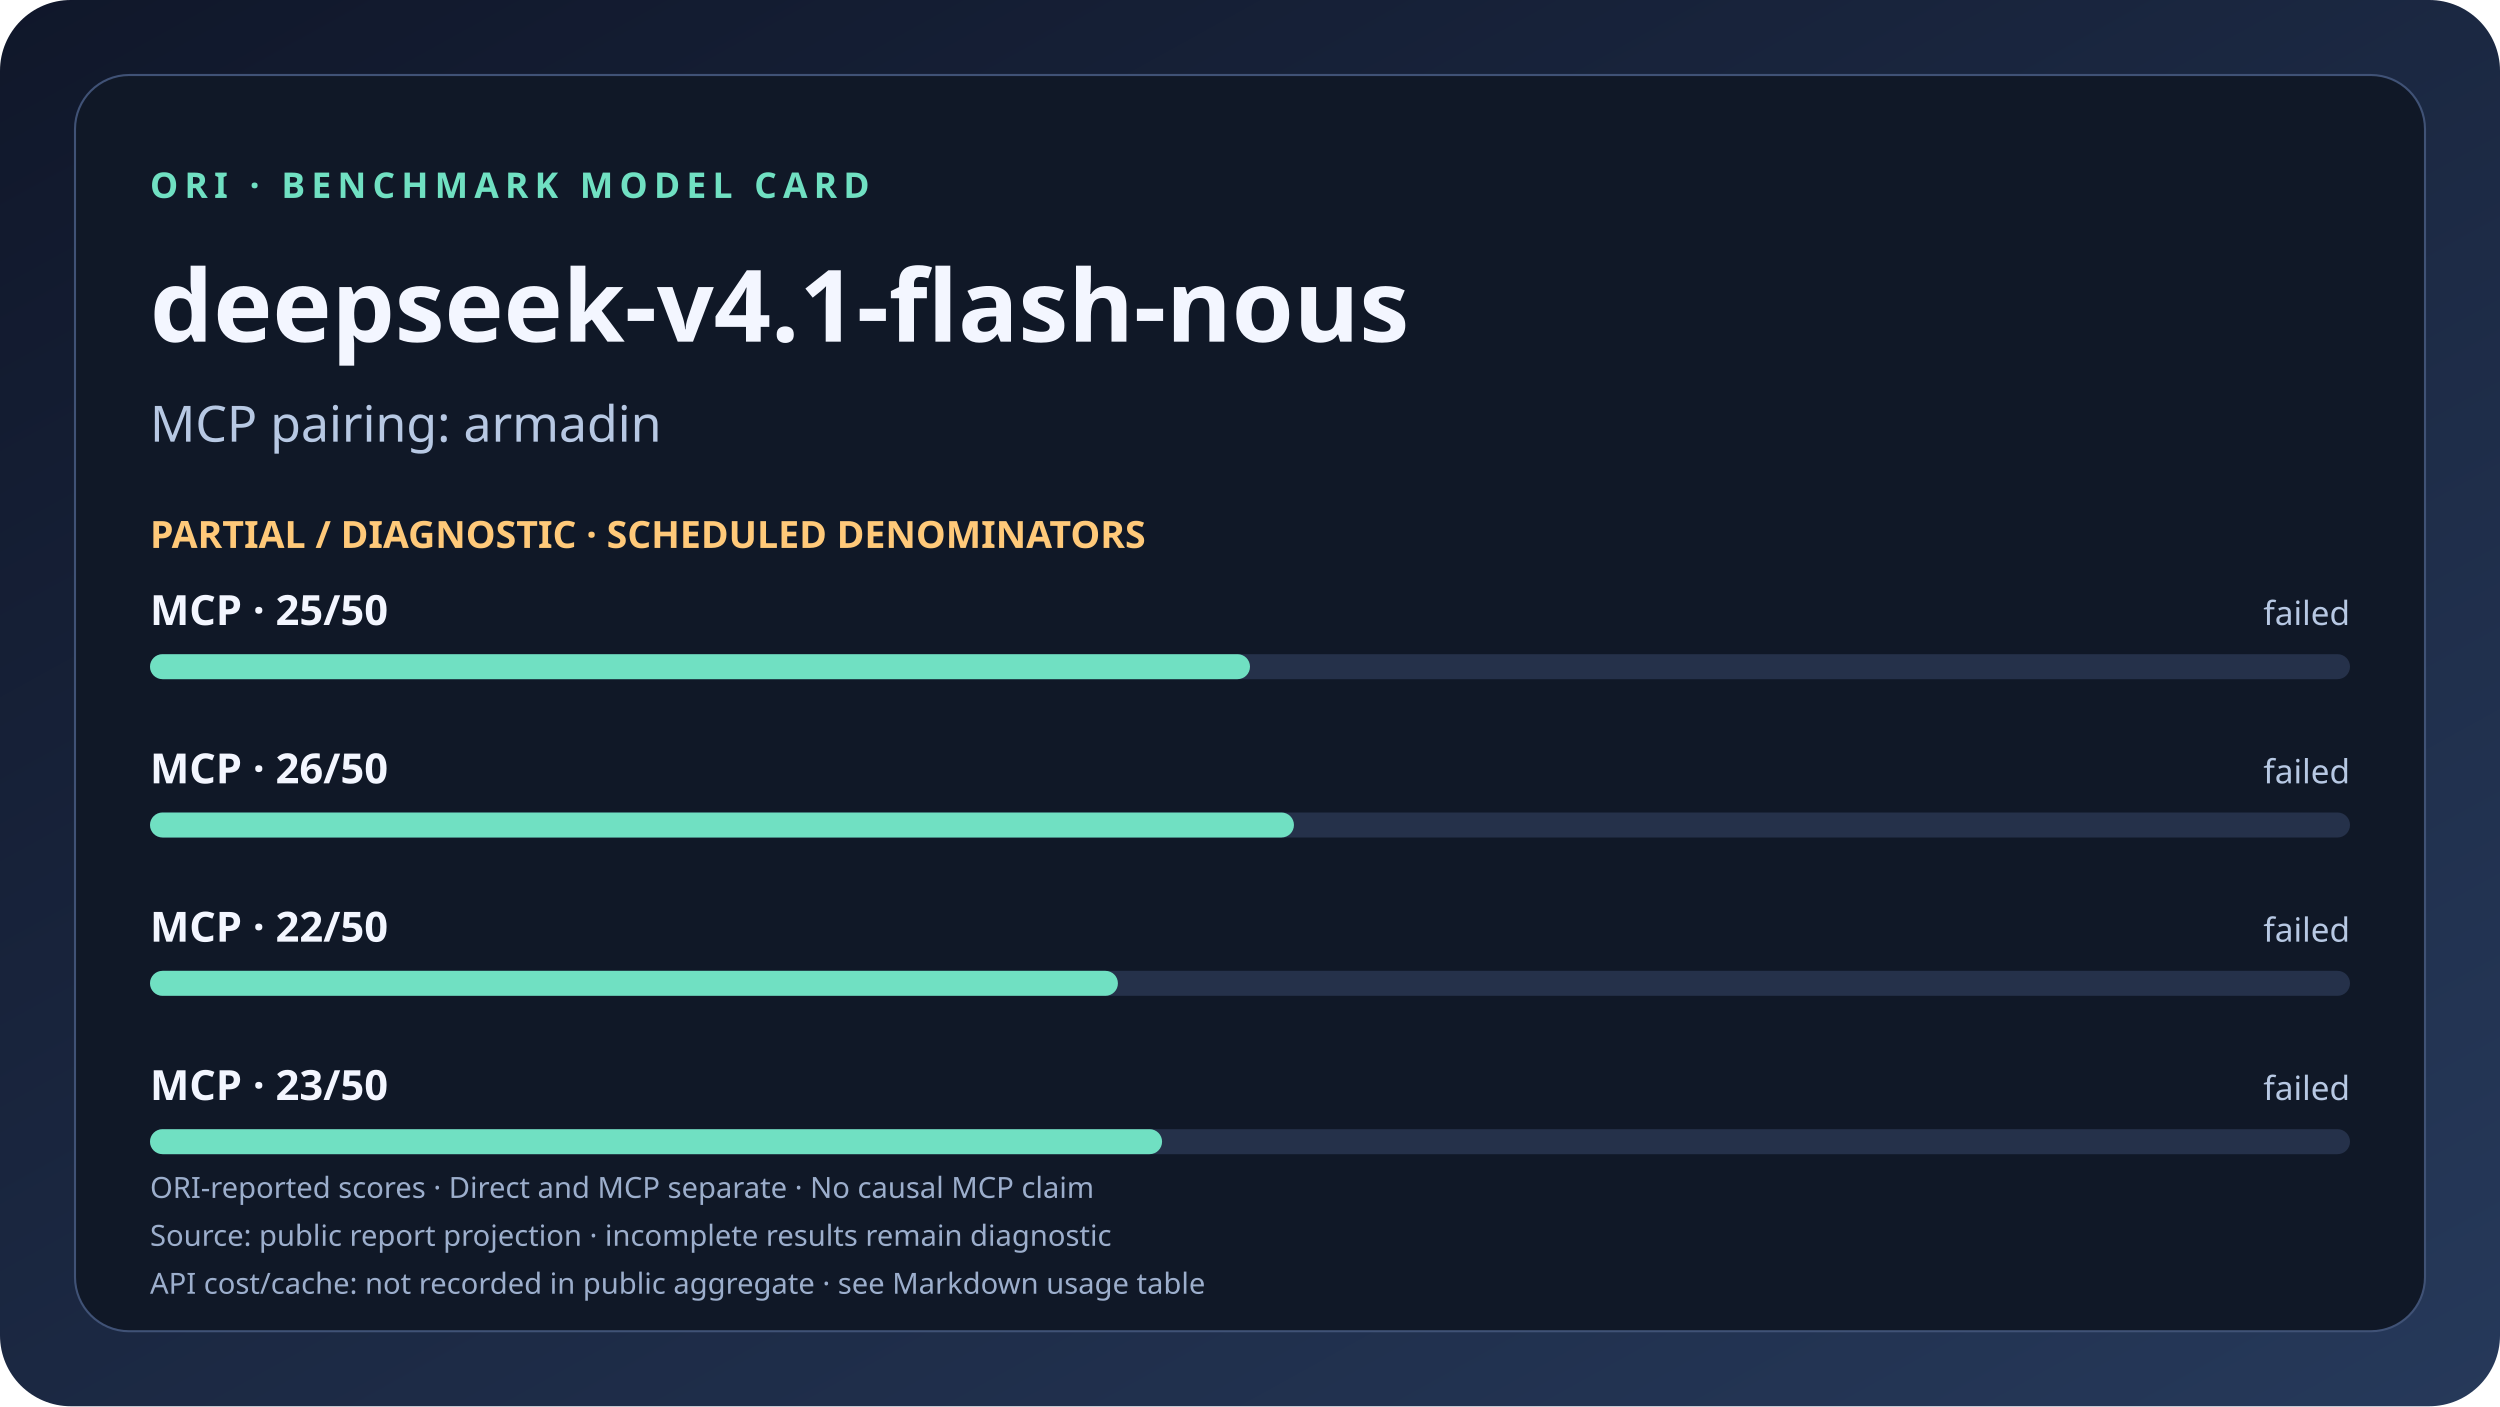
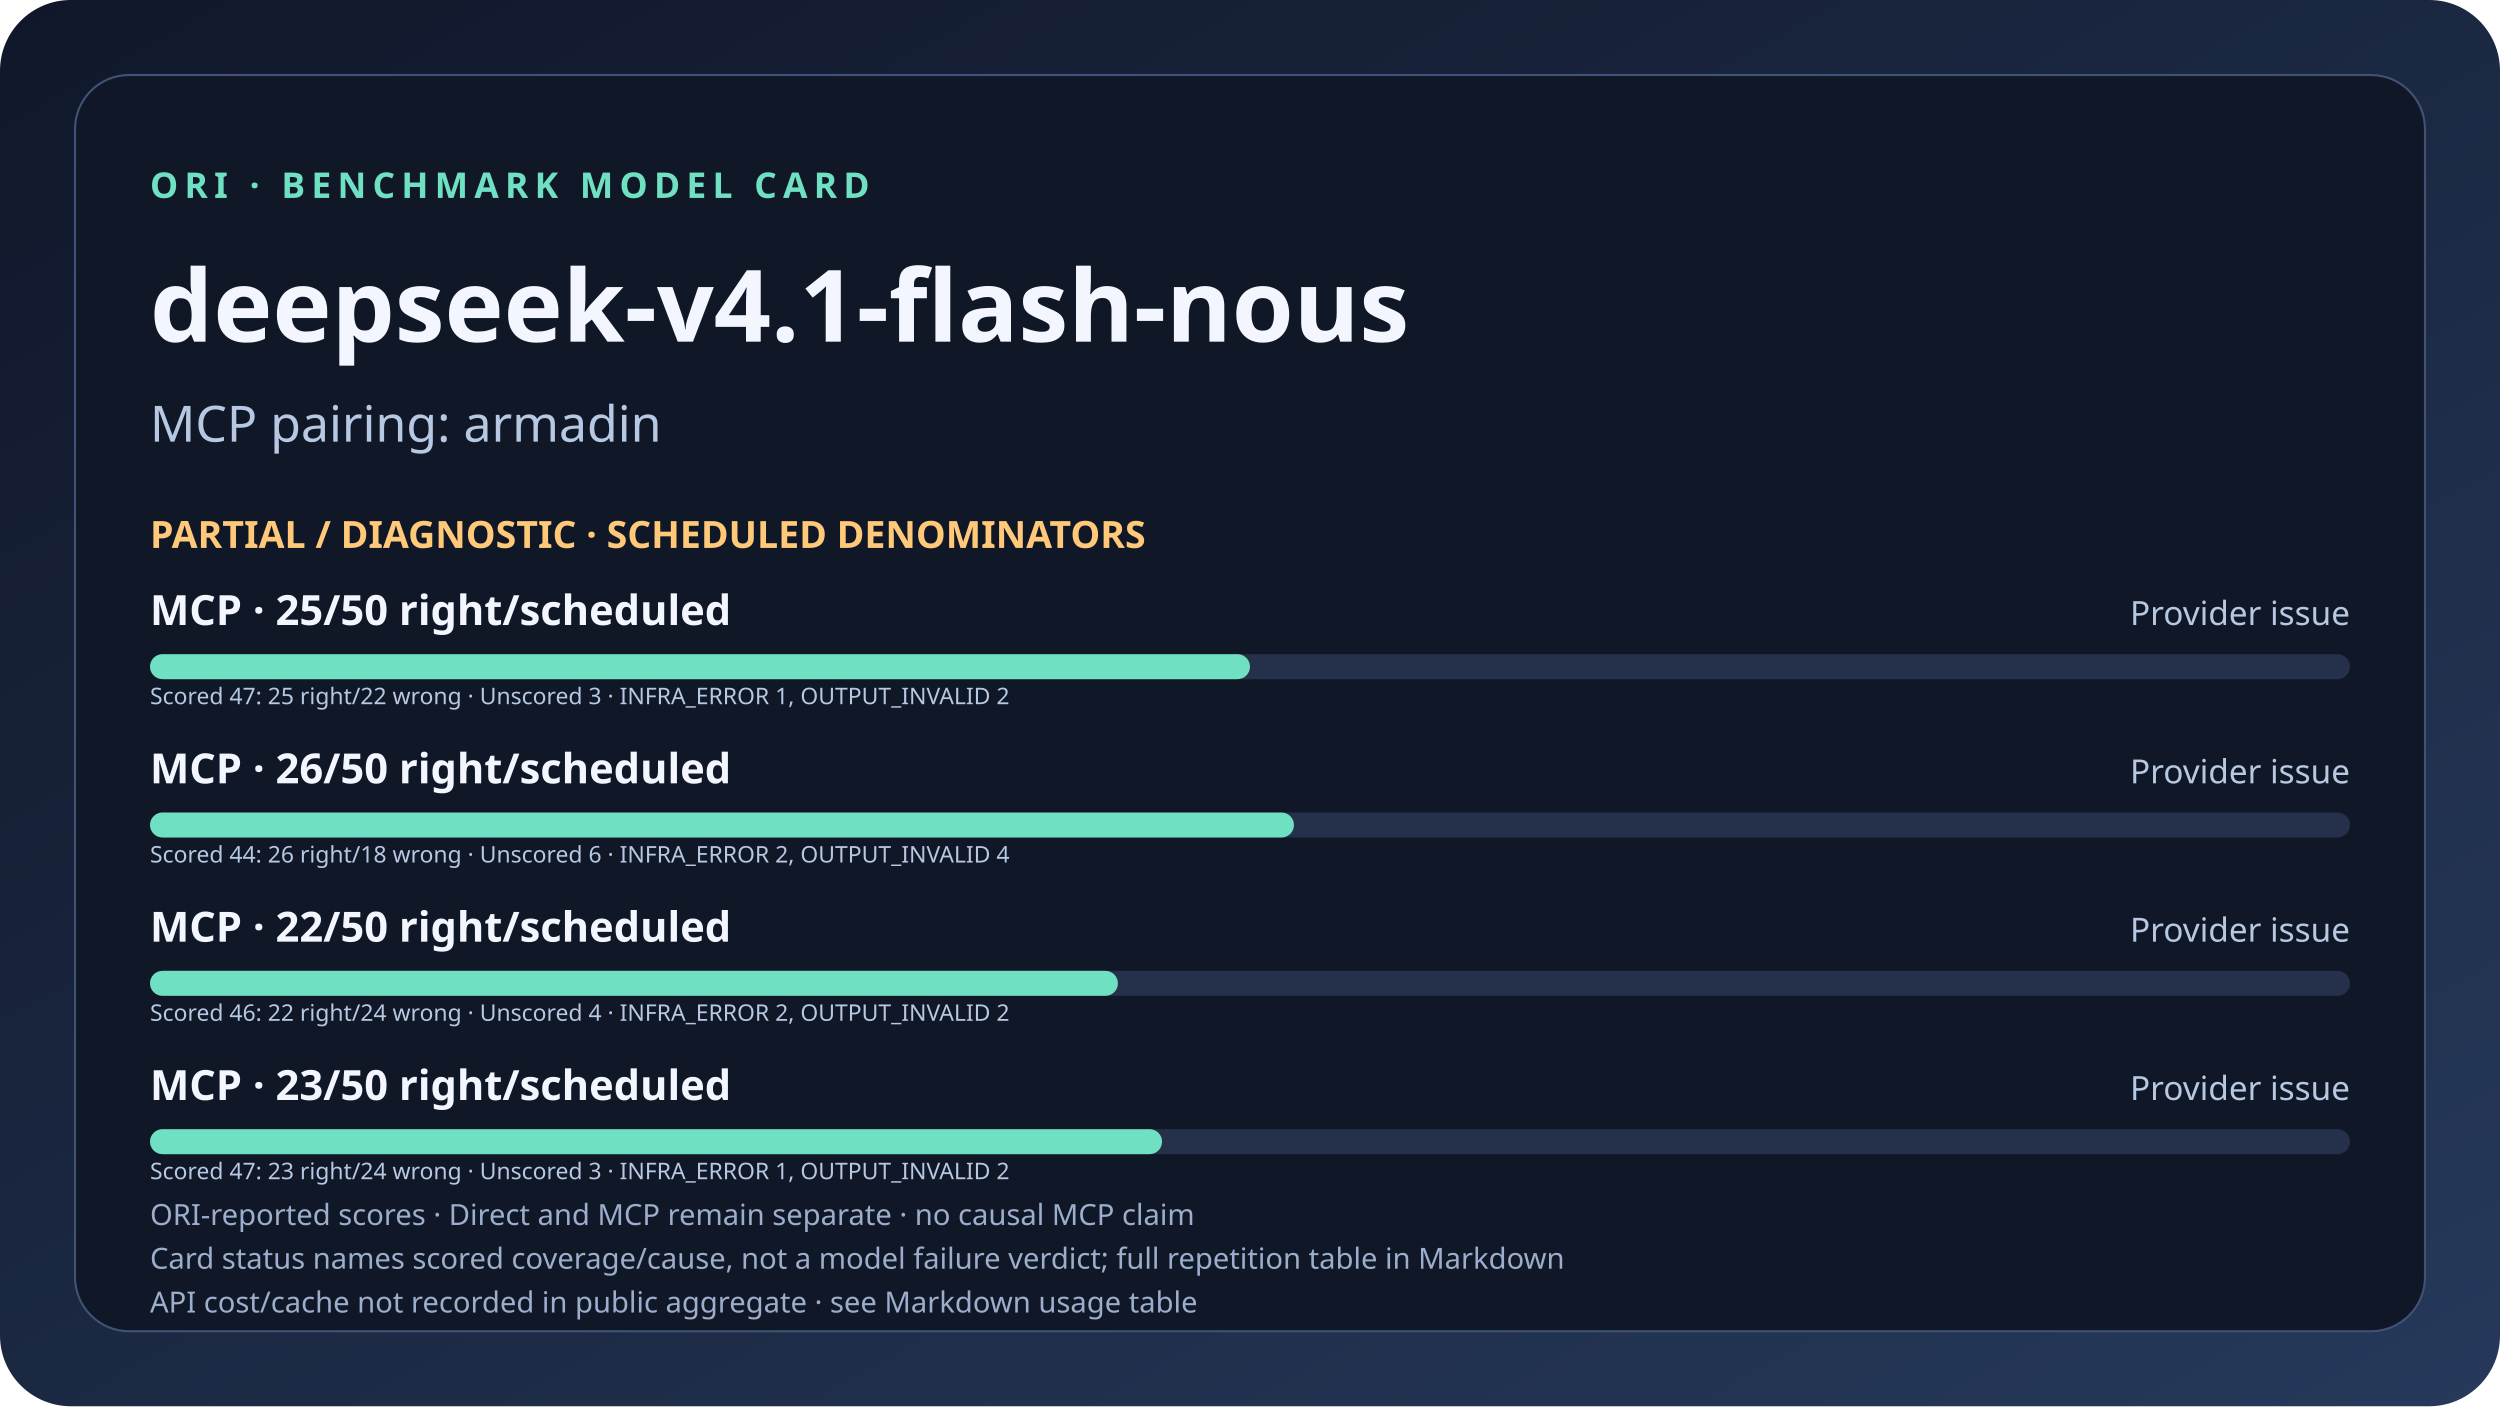
<svg xmlns="http://www.w3.org/2000/svg" width="1200" height="675" viewBox="0 0 1200 675">
  <defs>
    <linearGradient id="bg" x1="0" y1="0" x2="1" y2="1">
      <stop stop-color="#10172a" />
      <stop offset="1" stop-color="#26395a" />
    </linearGradient>
  </defs>
  <rect width="1200" height="675" rx="34" fill="url(#bg)" />
  <rect x="36" y="36" width="1128" height="603" rx="26" fill="#101827" stroke="#405276" />
  <text x="72" y="95" class="eyebrow">ORI · BENCHMARK MODEL CARD</text>
  <text x="72" y="164" class="title">deepseek-v4.1-flash-nous</text>
  <text x="72" y="212" class="pairing">MCP pairing: armadin</text>
  <text x="72" y="263" class="status">PARTIAL / DIAGNOSTIC · SCHEDULED DENOMINATORS</text>
-   <text x="72" y="300" class="label">MCP · 25/50</text>
-   <text x="1128" y="300" text-anchor="end" class="state">failed</text>
+   <text x="72" y="300" class="label">MCP · 25/50 right/scheduled</text>
+   <text x="1128" y="300" text-anchor="end" class="state">Provider issue</text>
  <rect x="72" y="314" width="1056" height="12" rx="6" fill="#25314a" />
  <rect x="72" y="314" width="528.0" height="12" rx="6" fill="#70e0c2" />
-   <text x="72" y="376" class="label">MCP · 26/50</text>
-   <text x="1128" y="376" text-anchor="end" class="state">failed</text>
+   <text x="72" y="376" class="label">MCP · 26/50 right/scheduled</text>
+   <text x="1128" y="376" text-anchor="end" class="state">Provider issue</text>
  <rect x="72" y="390" width="1056" height="12" rx="6" fill="#25314a" />
  <rect x="72" y="390" width="549.1" height="12" rx="6" fill="#70e0c2" />
-   <text x="72" y="452" class="label">MCP · 22/50</text>
-   <text x="1128" y="452" text-anchor="end" class="state">failed</text>
+   <text x="72" y="452" class="label">MCP · 22/50 right/scheduled</text>
+   <text x="1128" y="452" text-anchor="end" class="state">Provider issue</text>
  <rect x="72" y="466" width="1056" height="12" rx="6" fill="#25314a" />
  <rect x="72" y="466" width="464.6" height="12" rx="6" fill="#70e0c2" />
-   <text x="72" y="528" class="label">MCP · 23/50</text>
-   <text x="1128" y="528" text-anchor="end" class="state">failed</text>
+   <text x="72" y="528" class="label">MCP · 23/50 right/scheduled</text>
+   <text x="1128" y="528" text-anchor="end" class="state">Provider issue</text>
  <rect x="72" y="542" width="1056" height="12" rx="6" fill="#25314a" />
  <rect x="72" y="542" width="485.8" height="12" rx="6" fill="#70e0c2" />
-   <text x="72" y="575" class="footer">ORI-reported scores · Direct and MCP separate · No causal MCP claim</text>
-   <text x="72" y="598" class="footer">Source: public report projection · incomplete results remain diagnostic</text>
-   <style>.title{font:700 48px system-ui,sans-serif;fill:#f3f6ff}.pairing{font:24px system-ui,sans-serif;fill:#b7c8e3}.eyebrow{font:700 17px system-ui,sans-serif;letter-spacing:3px;fill:#70e0c2}.status{font:700 18px system-ui,sans-serif;fill:#ffc979}.label{font:700 20px system-ui,sans-serif;fill:#f3f6ff}.state{font:16px system-ui,sans-serif;fill:#b7c8e3}.footer{font:14px system-ui,sans-serif;fill:#9caecc}</style>
-   <text x="72" y="621" class="footer">API cost/cache: not recorded in public aggregate · see Markdown usage table</text>
+   <text x="72" y="588" class="footer">ORI-reported scores · Direct and MCP remain separate · no causal MCP claim</text>
+   <text x="72" y="609" class="footer">Card status names scored coverage/cause, not a model failure verdict; full repetition table in Markdown</text>
+   <style>.title{font:700 48px system-ui,sans-serif;fill:#f3f6ff}.pairing{font:24px system-ui,sans-serif;fill:#b7c8e3}.eyebrow{font:700 17px system-ui,sans-serif;letter-spacing:3px;fill:#70e0c2}.status{font:700 18px system-ui,sans-serif;fill:#ffc979}.label{font:700 20px system-ui,sans-serif;fill:#f3f6ff}.state{font:16px system-ui,sans-serif;fill:#b7c8e3}.footer{font:14px system-ui,sans-serif;fill:#9caecc}.detail{font:11px system-ui,sans-serif;fill:#b7c8e3}</style>
+   <text x="72" y="630" class="footer">API cost/cache not recorded in public aggregate · see Markdown usage table</text>
+   <text x="72" y="338" class="detail">Scored 47: 25 right/22 wrong · Unscored 3 · INFRA_ERROR 1, OUTPUT_INVALID 2</text>
+   <text x="72" y="414" class="detail">Scored 44: 26 right/18 wrong · Unscored 6 · INFRA_ERROR 2, OUTPUT_INVALID 4</text>
+   <text x="72" y="490" class="detail">Scored 46: 22 right/24 wrong · Unscored 4 · INFRA_ERROR 2, OUTPUT_INVALID 2</text>
+   <text x="72" y="566" class="detail">Scored 47: 23 right/24 wrong · Unscored 3 · INFRA_ERROR 1, OUTPUT_INVALID 2</text>
</svg>
